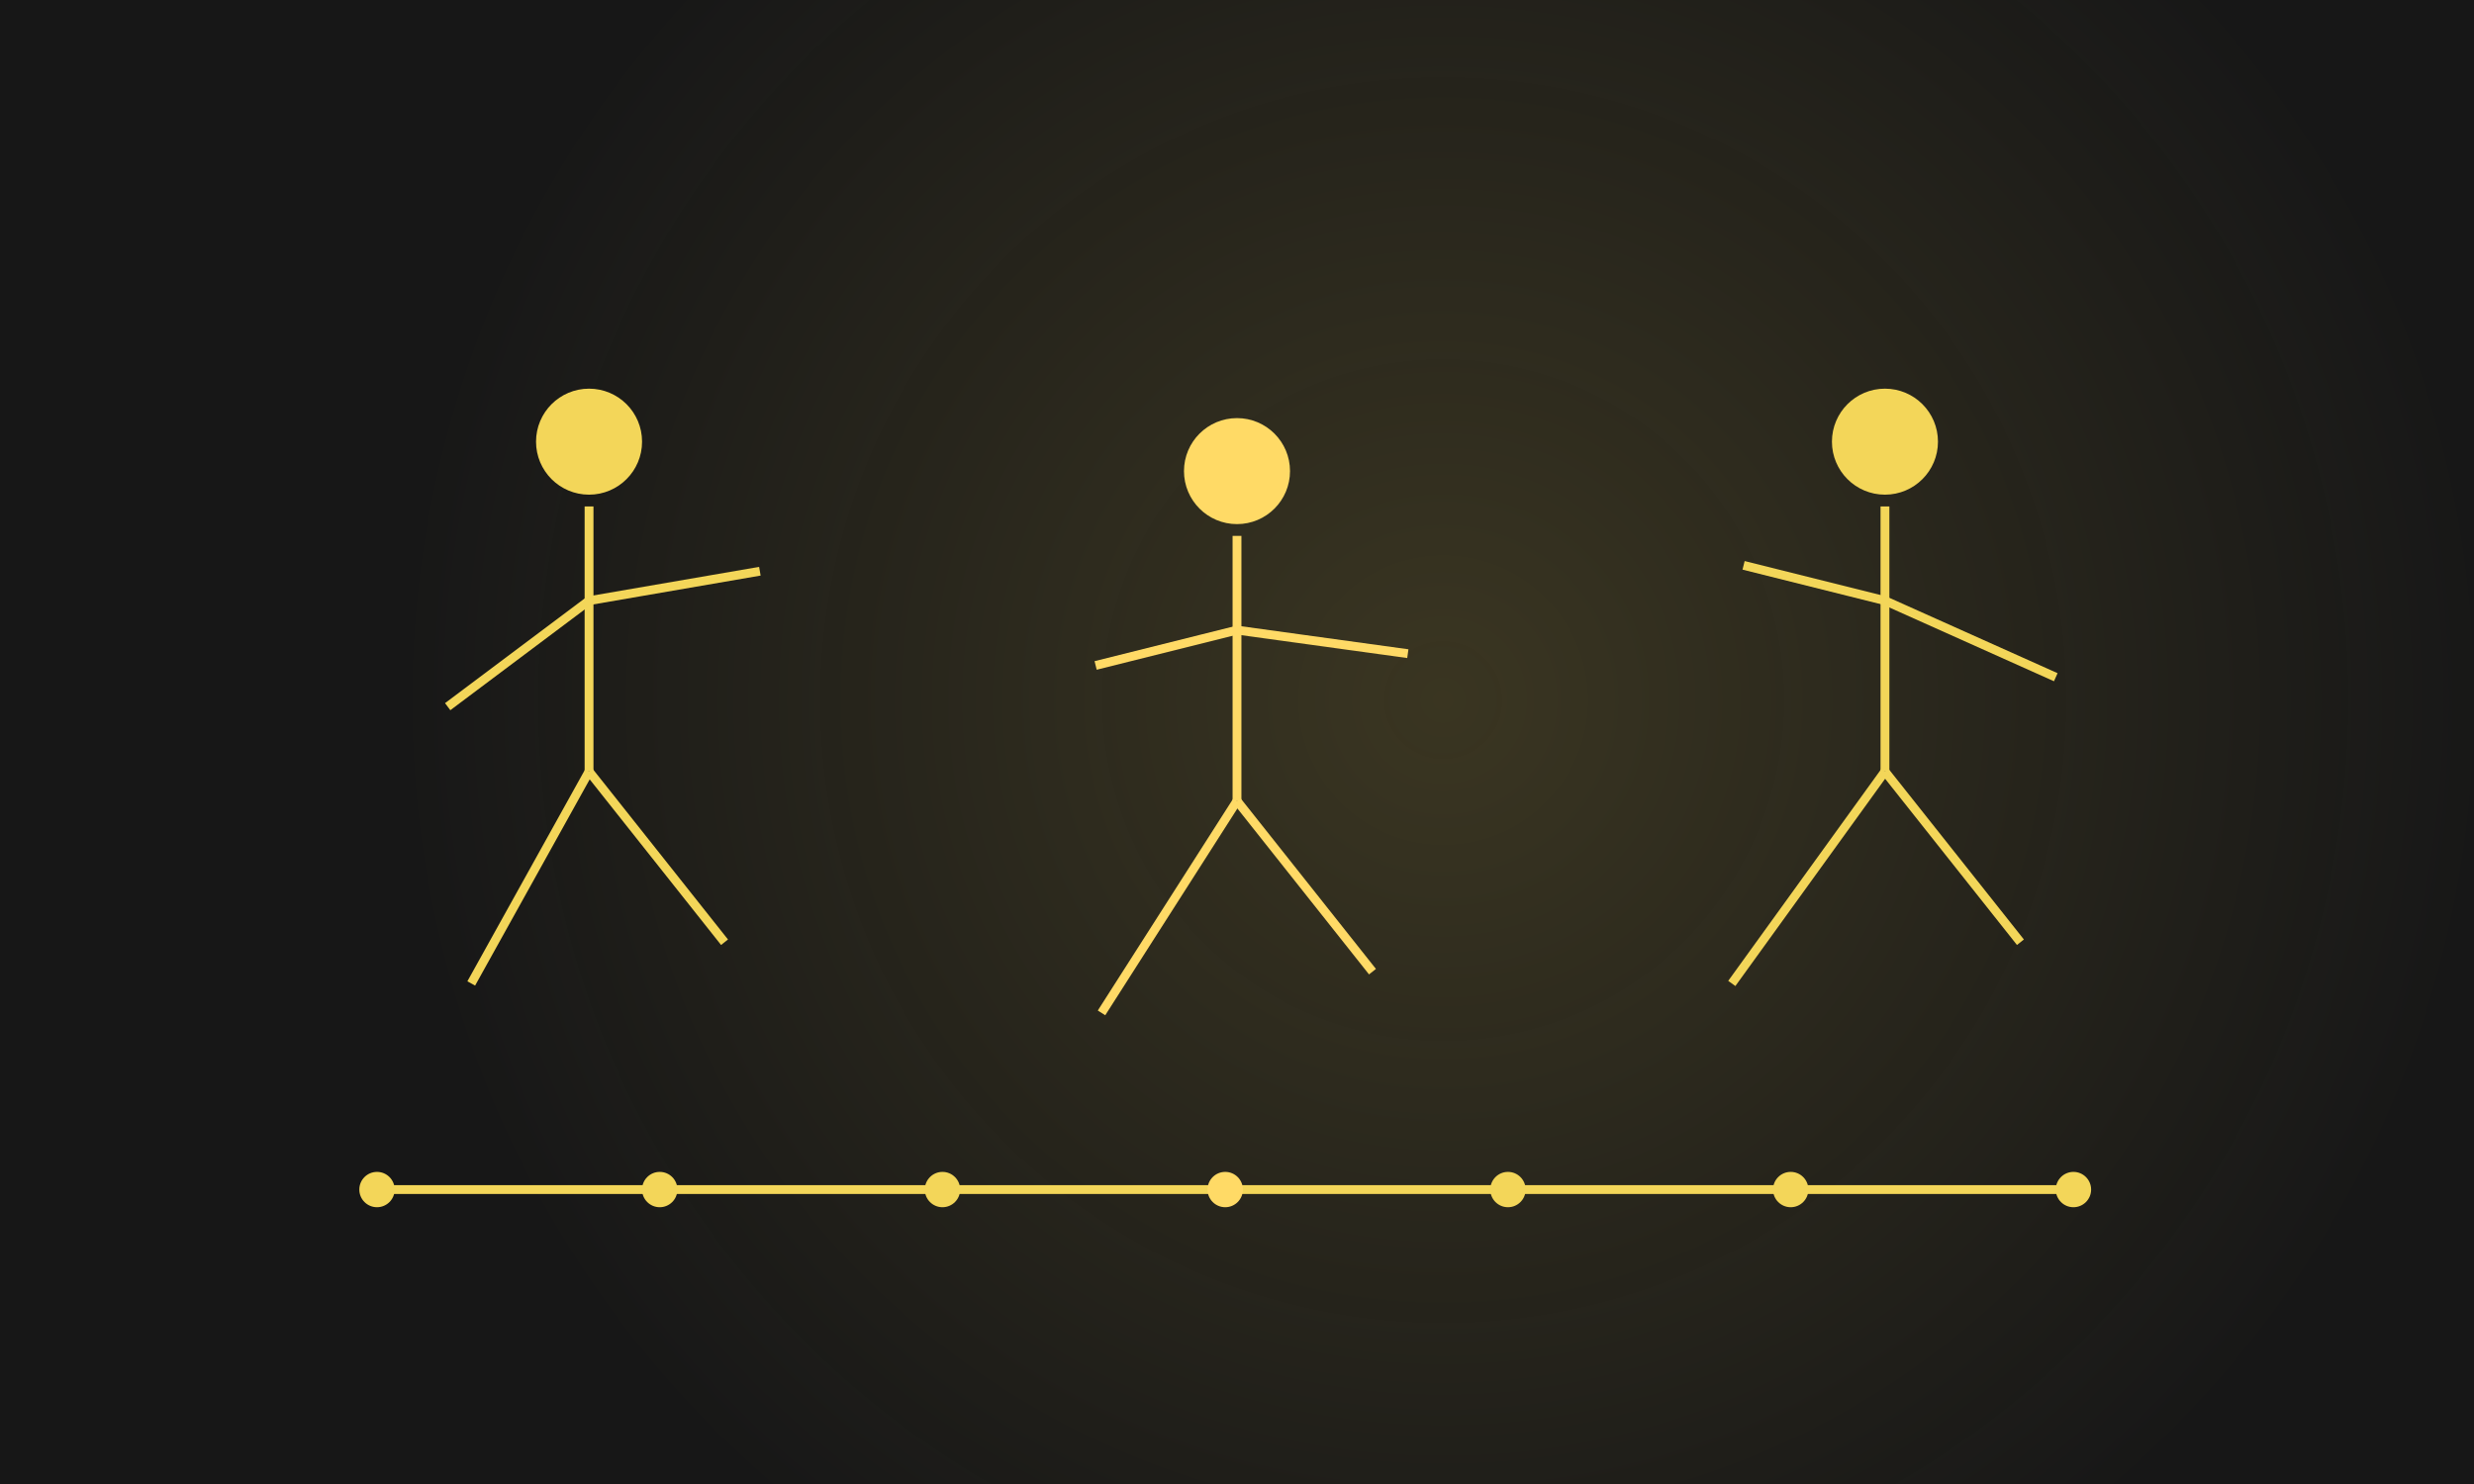
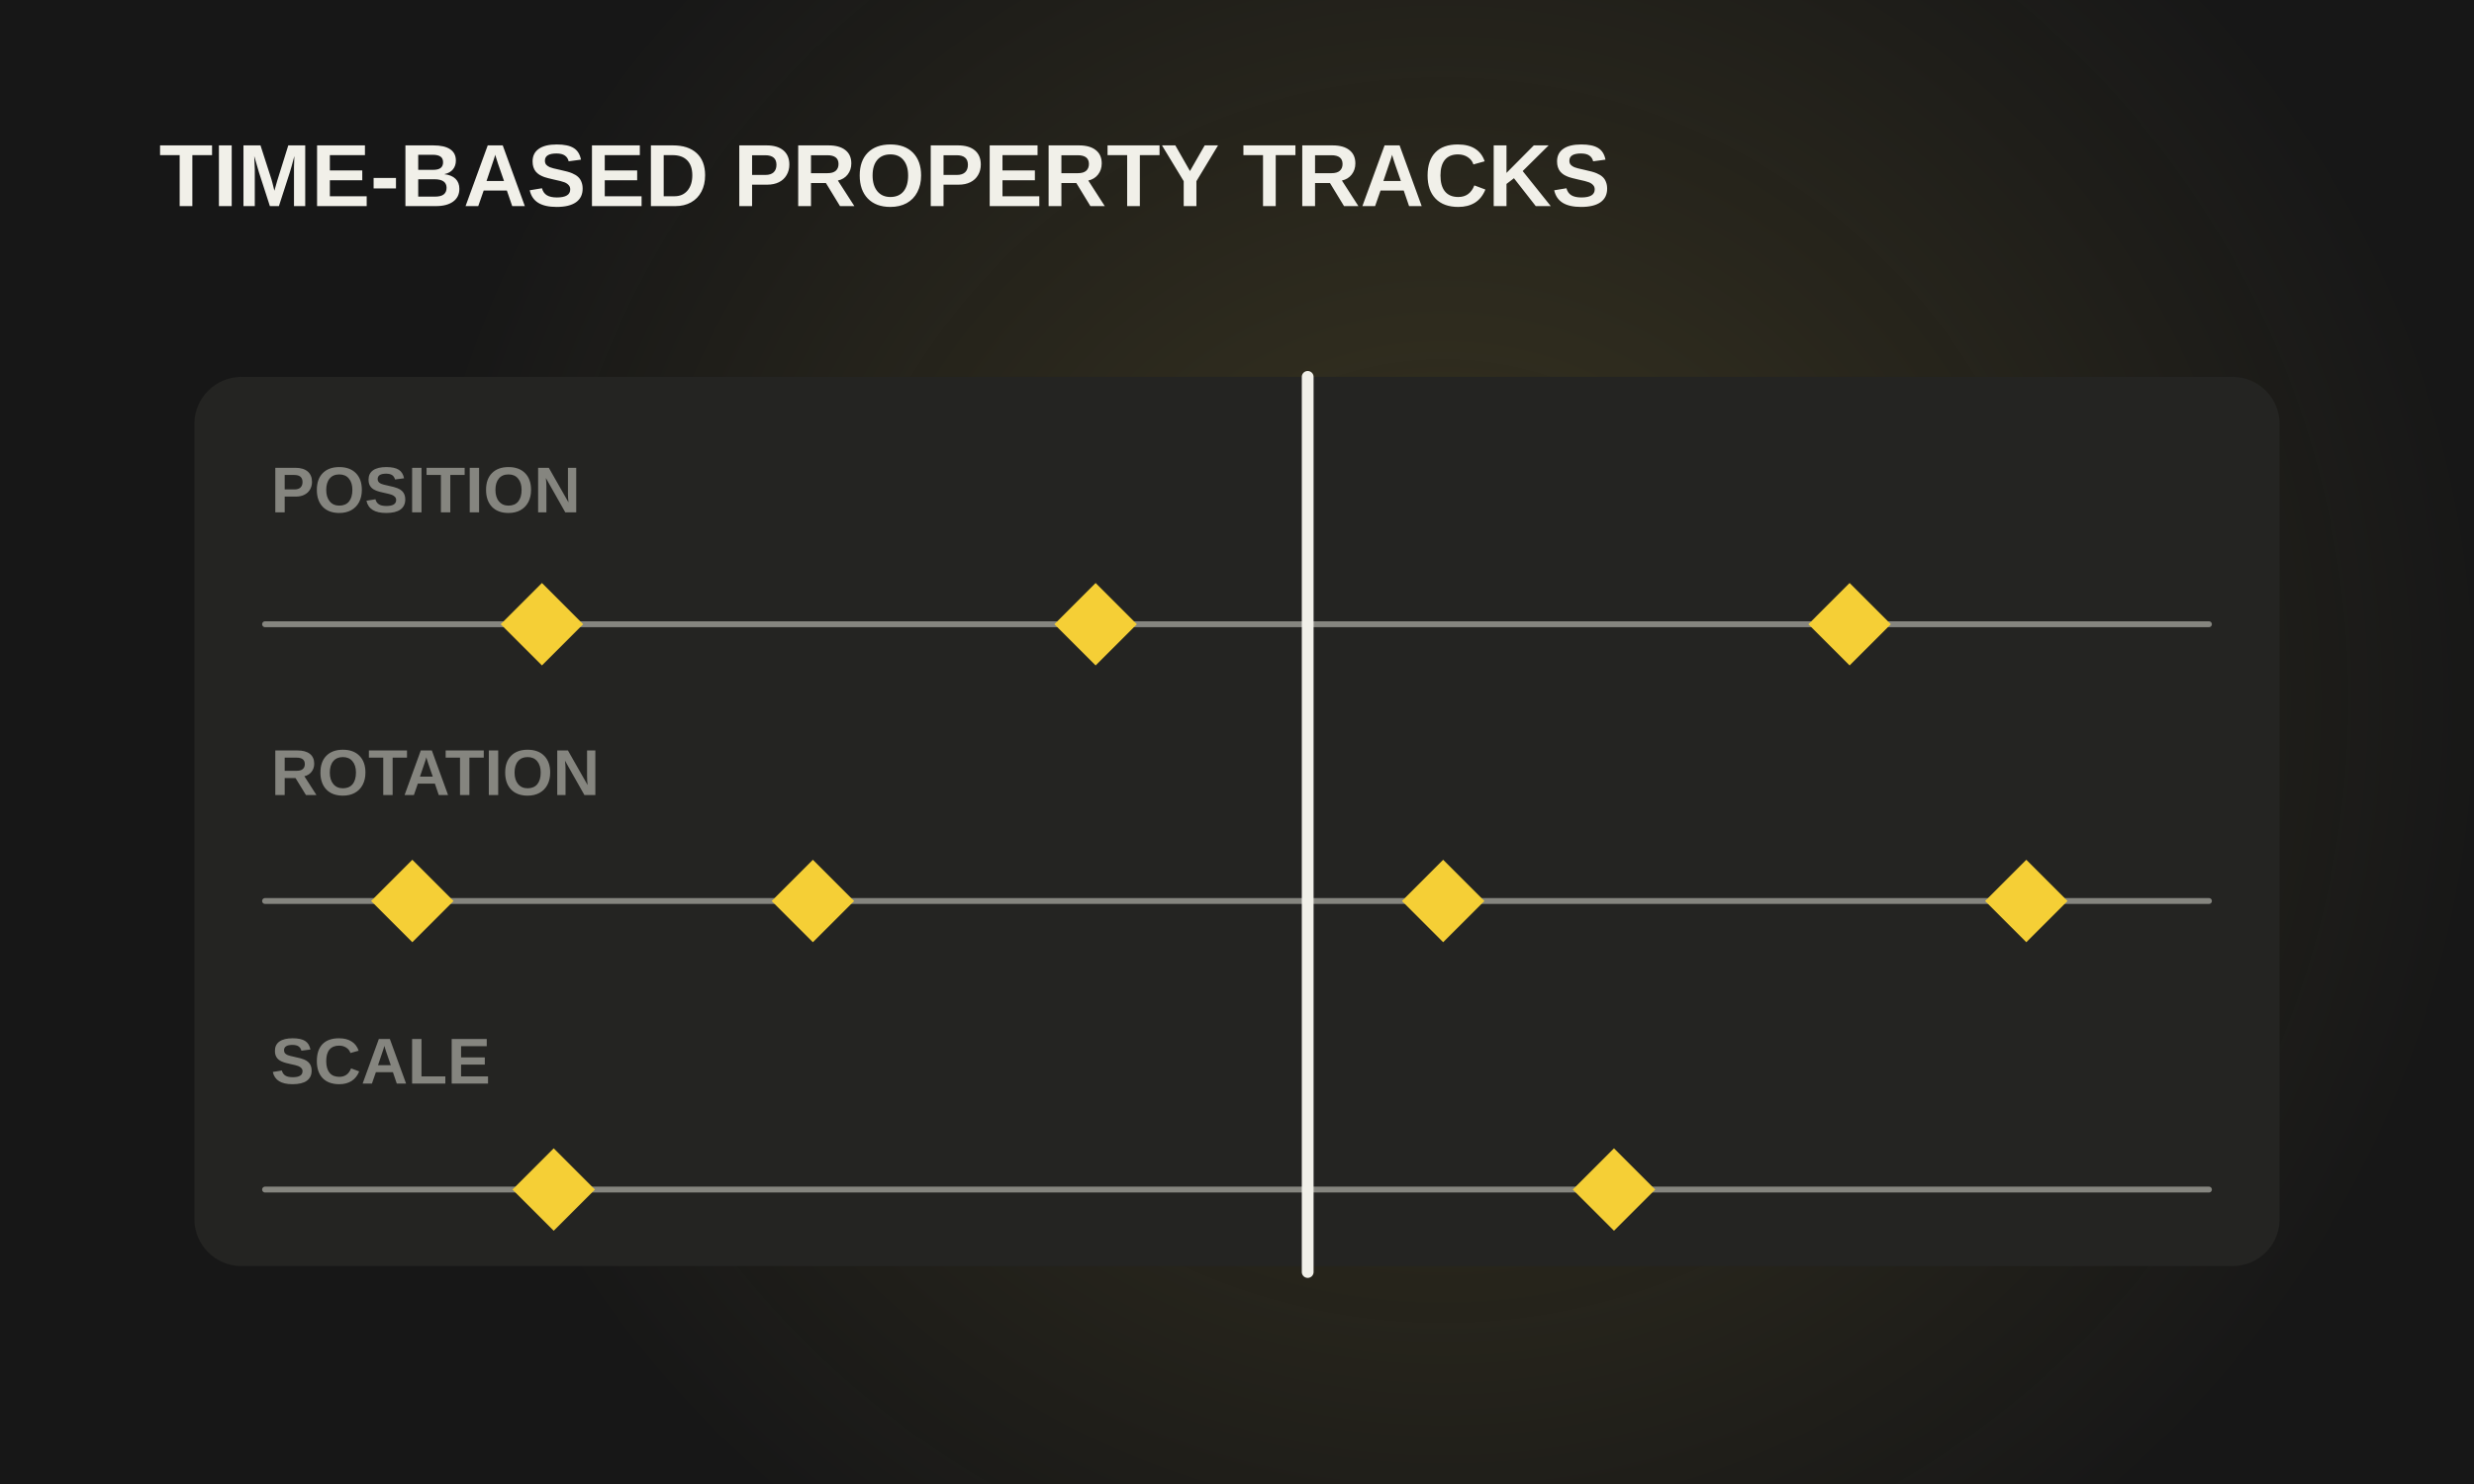
<svg xmlns="http://www.w3.org/2000/svg" class="article-cover" viewBox="0 0 420 252" role="img" aria-label="애니메이션 클립 개념 도식">
  <defs>
    <radialGradient id="cover-animation-clip-glow">
      <stop stop-color="hsl(49 86% 65%)" stop-opacity=".16" />
      <stop offset="1" stop-color="hsl(49 86% 65%)" stop-opacity="0" />
    </radialGradient>
    <radialGradient id="cover-animation-clip-orb" cx="30%" cy="24%">
      <stop stop-color="#fff7d6" />
      <stop offset=".42" stop-color="hsl(49 86% 65%)" />
      <stop offset="1" stop-color="#46390d" />
    </radialGradient>
  </defs>
  <rect width="420" height="252" fill="#171717" />
  <circle cx="245" cy="119" r="175" fill="url(#cover-animation-clip-glow)" />
-   <circle cx="100" cy="75" r="9" fill="hsl(49 86% 65%)" />
-   <path d="M100 86L100 131" stroke="hsl(49 86% 65%)" stroke-width="1.5" fill="none" />
-   <path d="M100 131L80 167" stroke="hsl(49 86% 65%)" stroke-width="1.5" fill="none" />
-   <path d="M100 131L123 160" stroke="hsl(49 86% 65%)" stroke-width="1.5" fill="none" />
-   <path d="M100 102L76 120" stroke="hsl(49 86% 65%)" stroke-width="1.5" fill="none" />
-   <path d="M100 102L129 97" stroke="hsl(49 86% 65%)" stroke-width="1.5" fill="none" />
-   <circle cx="210" cy="80" r="9" fill="#ffda66" />
-   <path d="M210 91L210 136" stroke="#ffda66" stroke-width="1.5" fill="none" />
-   <path d="M210 136L187 172" stroke="#ffda66" stroke-width="1.5" fill="none" />
-   <path d="M210 136L233 165" stroke="#ffda66" stroke-width="1.5" fill="none" />
-   <path d="M210 107L186 113" stroke="#ffda66" stroke-width="1.5" fill="none" />
-   <path d="M210 107L239 111" stroke="#ffda66" stroke-width="1.5" fill="none" />
-   <circle cx="320" cy="75" r="9" fill="hsl(49 86% 65%)" />
-   <path d="M320 86L320 131" stroke="hsl(49 86% 65%)" stroke-width="1.5" fill="none" />
-   <path d="M320 131L294 167" stroke="hsl(49 86% 65%)" stroke-width="1.5" fill="none" />
-   <path d="M320 131L343 160" stroke="hsl(49 86% 65%)" stroke-width="1.5" fill="none" />
-   <path d="M320 102L296 96" stroke="hsl(49 86% 65%)" stroke-width="1.5" fill="none" />
-   <path d="M320 102L349 115" stroke="hsl(49 86% 65%)" stroke-width="1.5" fill="none" />
-   <path d="M64 202L352 202" stroke="hsl(49 86% 65%)" stroke-width="1.5" fill="none" />
-   <circle cx="64" cy="202" r="3" fill="hsl(49 86% 65%)" />
-   <circle cx="112" cy="202" r="3" fill="hsl(49 86% 65%)" />
-   <circle cx="160" cy="202" r="3" fill="hsl(49 86% 65%)" />
-   <circle cx="208" cy="202" r="3" fill="#ffda66" />
-   <circle cx="256" cy="202" r="3" fill="hsl(49 86% 65%)" />
-   <circle cx="304" cy="202" r="3" fill="hsl(49 86% 65%)" />
-   <circle cx="352" cy="202" r="3" fill="hsl(49 86% 65%)" />
+   <text x="27" y="35" fill="#f1f0e9" font-family="Wanted Sans,Arial,sans-serif" font-size="15" font-weight="600">TIME-BASED PROPERTY TRACKS</text>
+   <rect x="33" y="64" width="354" height="151" rx="8" fill="#242422" />
+   <text x="46" y="87" fill="#85857f" font-family="Wanted Sans,Arial,sans-serif" font-size="11" font-weight="600">POSITION</text>
+   <path d="M45 106H375" fill="none" stroke="#85857f" stroke-width="1" stroke-linecap="round" stroke-linejoin="round" />
+   <path d="M92 99l7 7-7 7-7-7Z" fill="#f5cf36" />
+   <path d="M186 99l7 7-7 7-7-7Z" fill="#f5cf36" />
+   <path d="M314 99l7 7-7 7-7-7Z" fill="#f5cf36" />
+   <text x="46" y="135" fill="#85857f" font-family="Wanted Sans,Arial,sans-serif" font-size="11" font-weight="600">ROTATION</text>
+   <path d="M45 153H375" fill="none" stroke="#85857f" stroke-width="1" stroke-linecap="round" stroke-linejoin="round" />
+   <path d="M70 146l7 7-7 7-7-7Z" fill="#f5cf36" />
+   <path d="M138 146l7 7-7 7-7-7Z" fill="#f5cf36" />
+   <path d="M245 146l7 7-7 7-7-7Z" fill="#f5cf36" />
+   <path d="M344 146l7 7-7 7-7-7Z" fill="#f5cf36" />
+   <text x="46" y="184" fill="#85857f" font-family="Wanted Sans,Arial,sans-serif" font-size="11" font-weight="600">SCALE</text>
+   <path d="M45 202H375" fill="none" stroke="#85857f" stroke-width="1" stroke-linecap="round" stroke-linejoin="round" />
+   <path d="M94 195l7 7-7 7-7-7Z" fill="#f5cf36" />
+   <path d="M274 195l7 7-7 7-7-7Z" fill="#f5cf36" />
+   <path d="M222 64V216" fill="none" stroke="#f1f0e9" stroke-width="2" stroke-linecap="round" stroke-linejoin="round" />
</svg>
